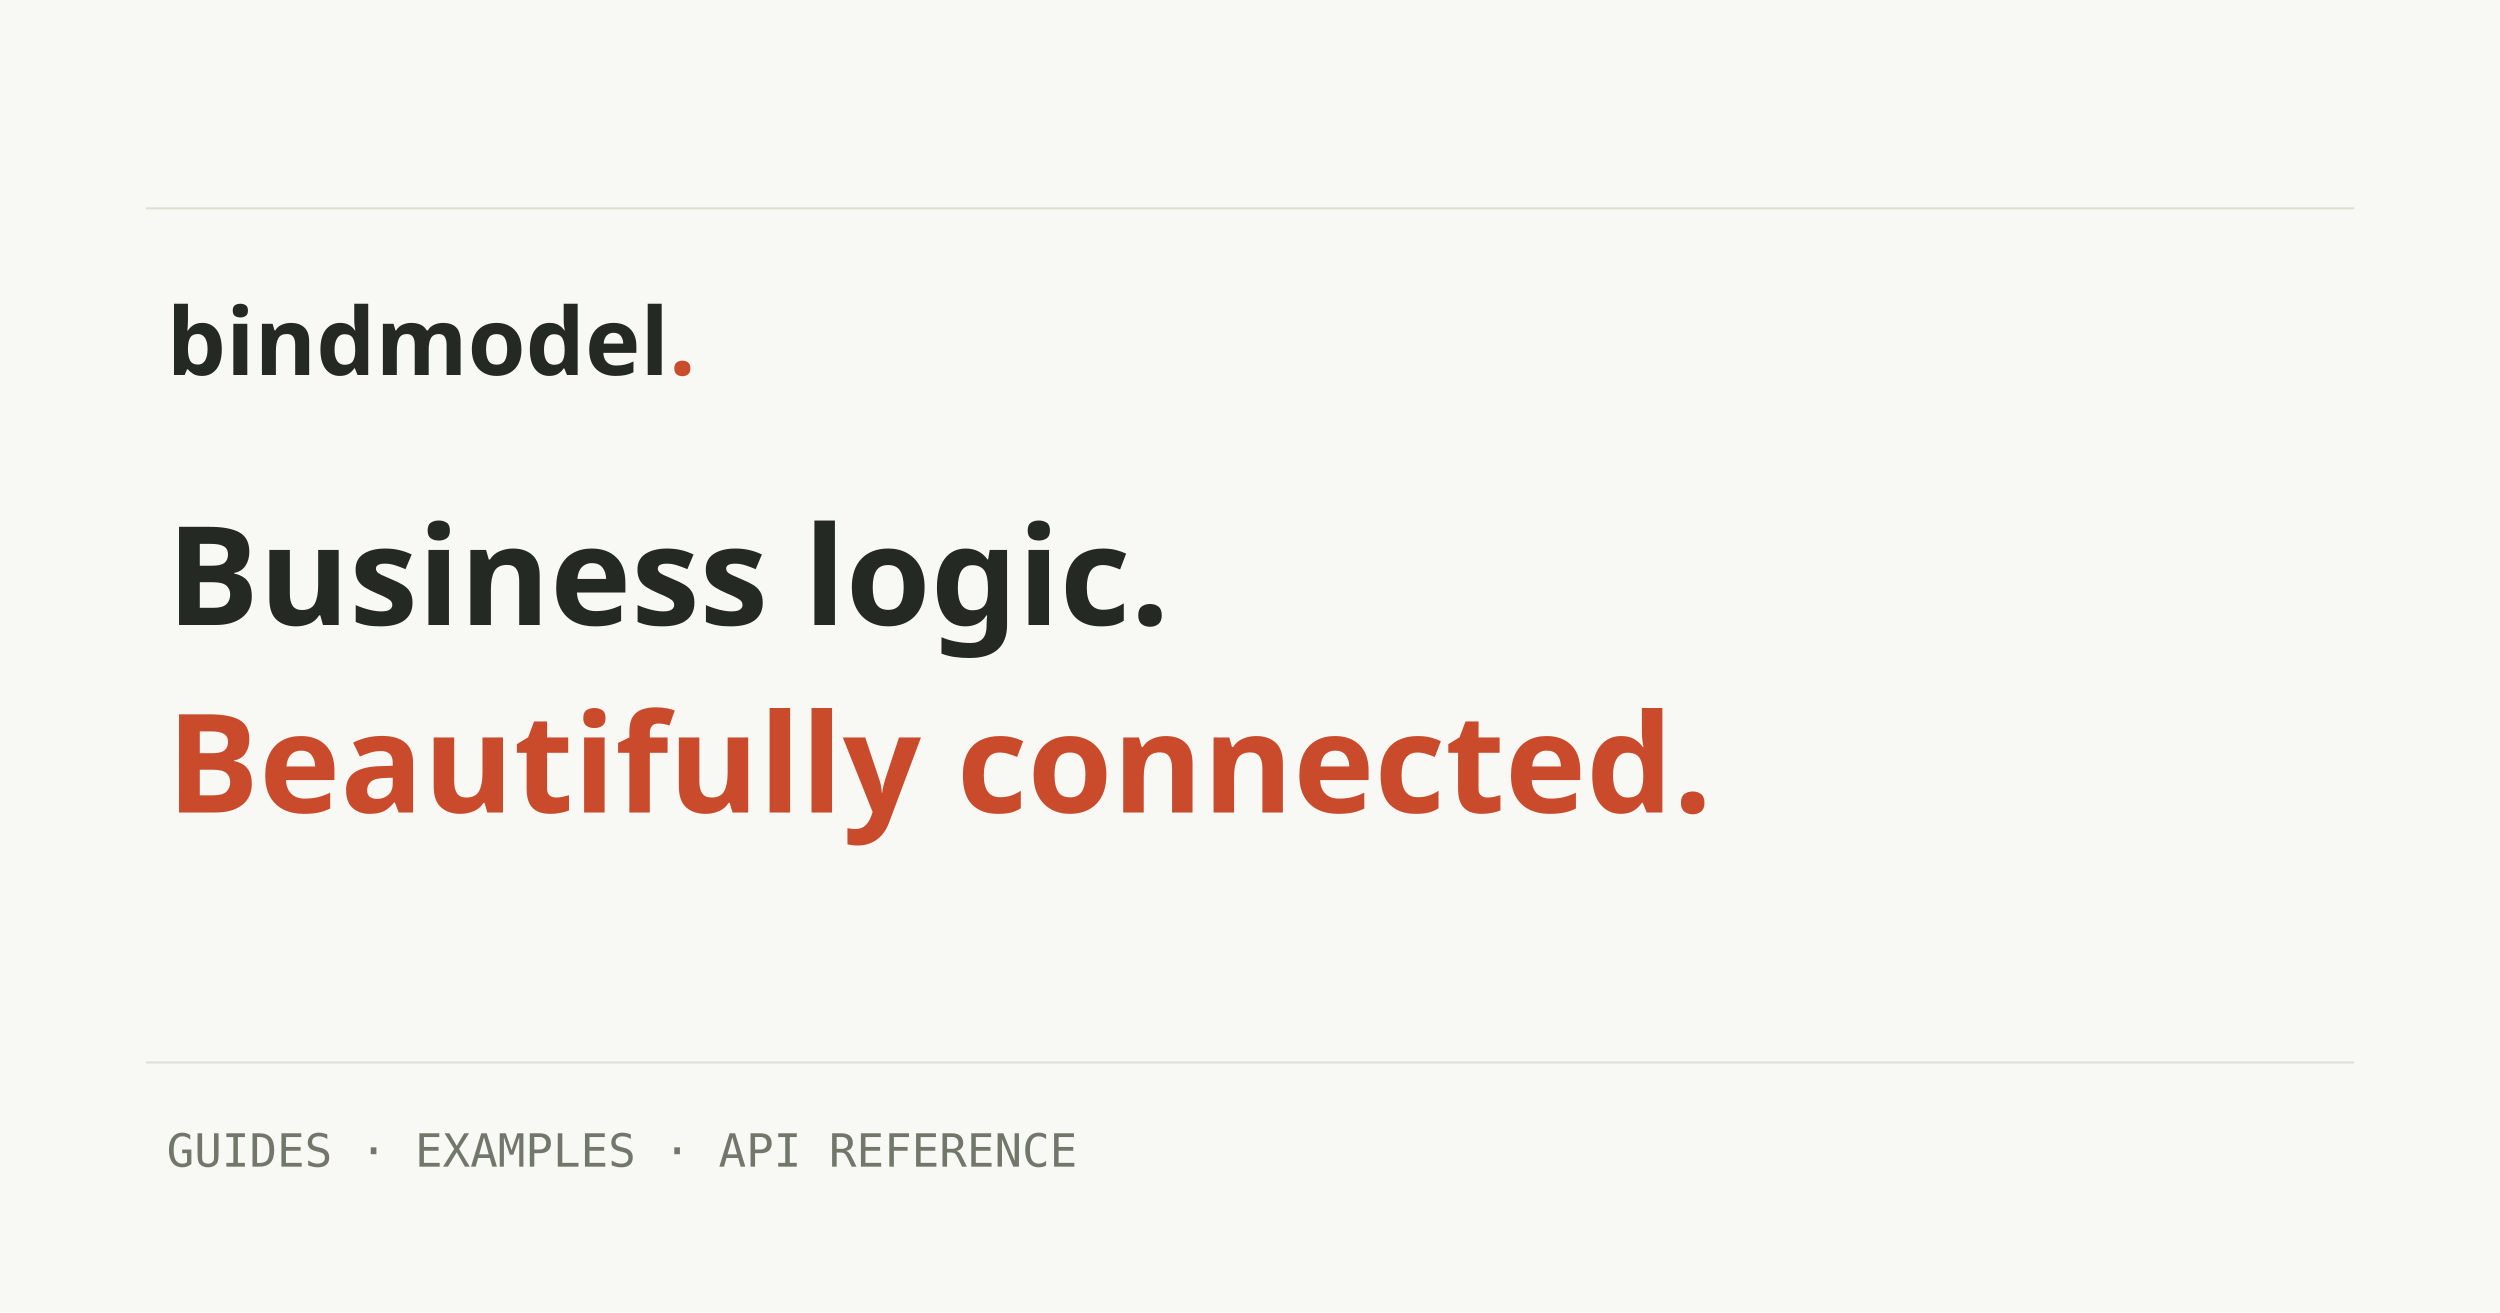
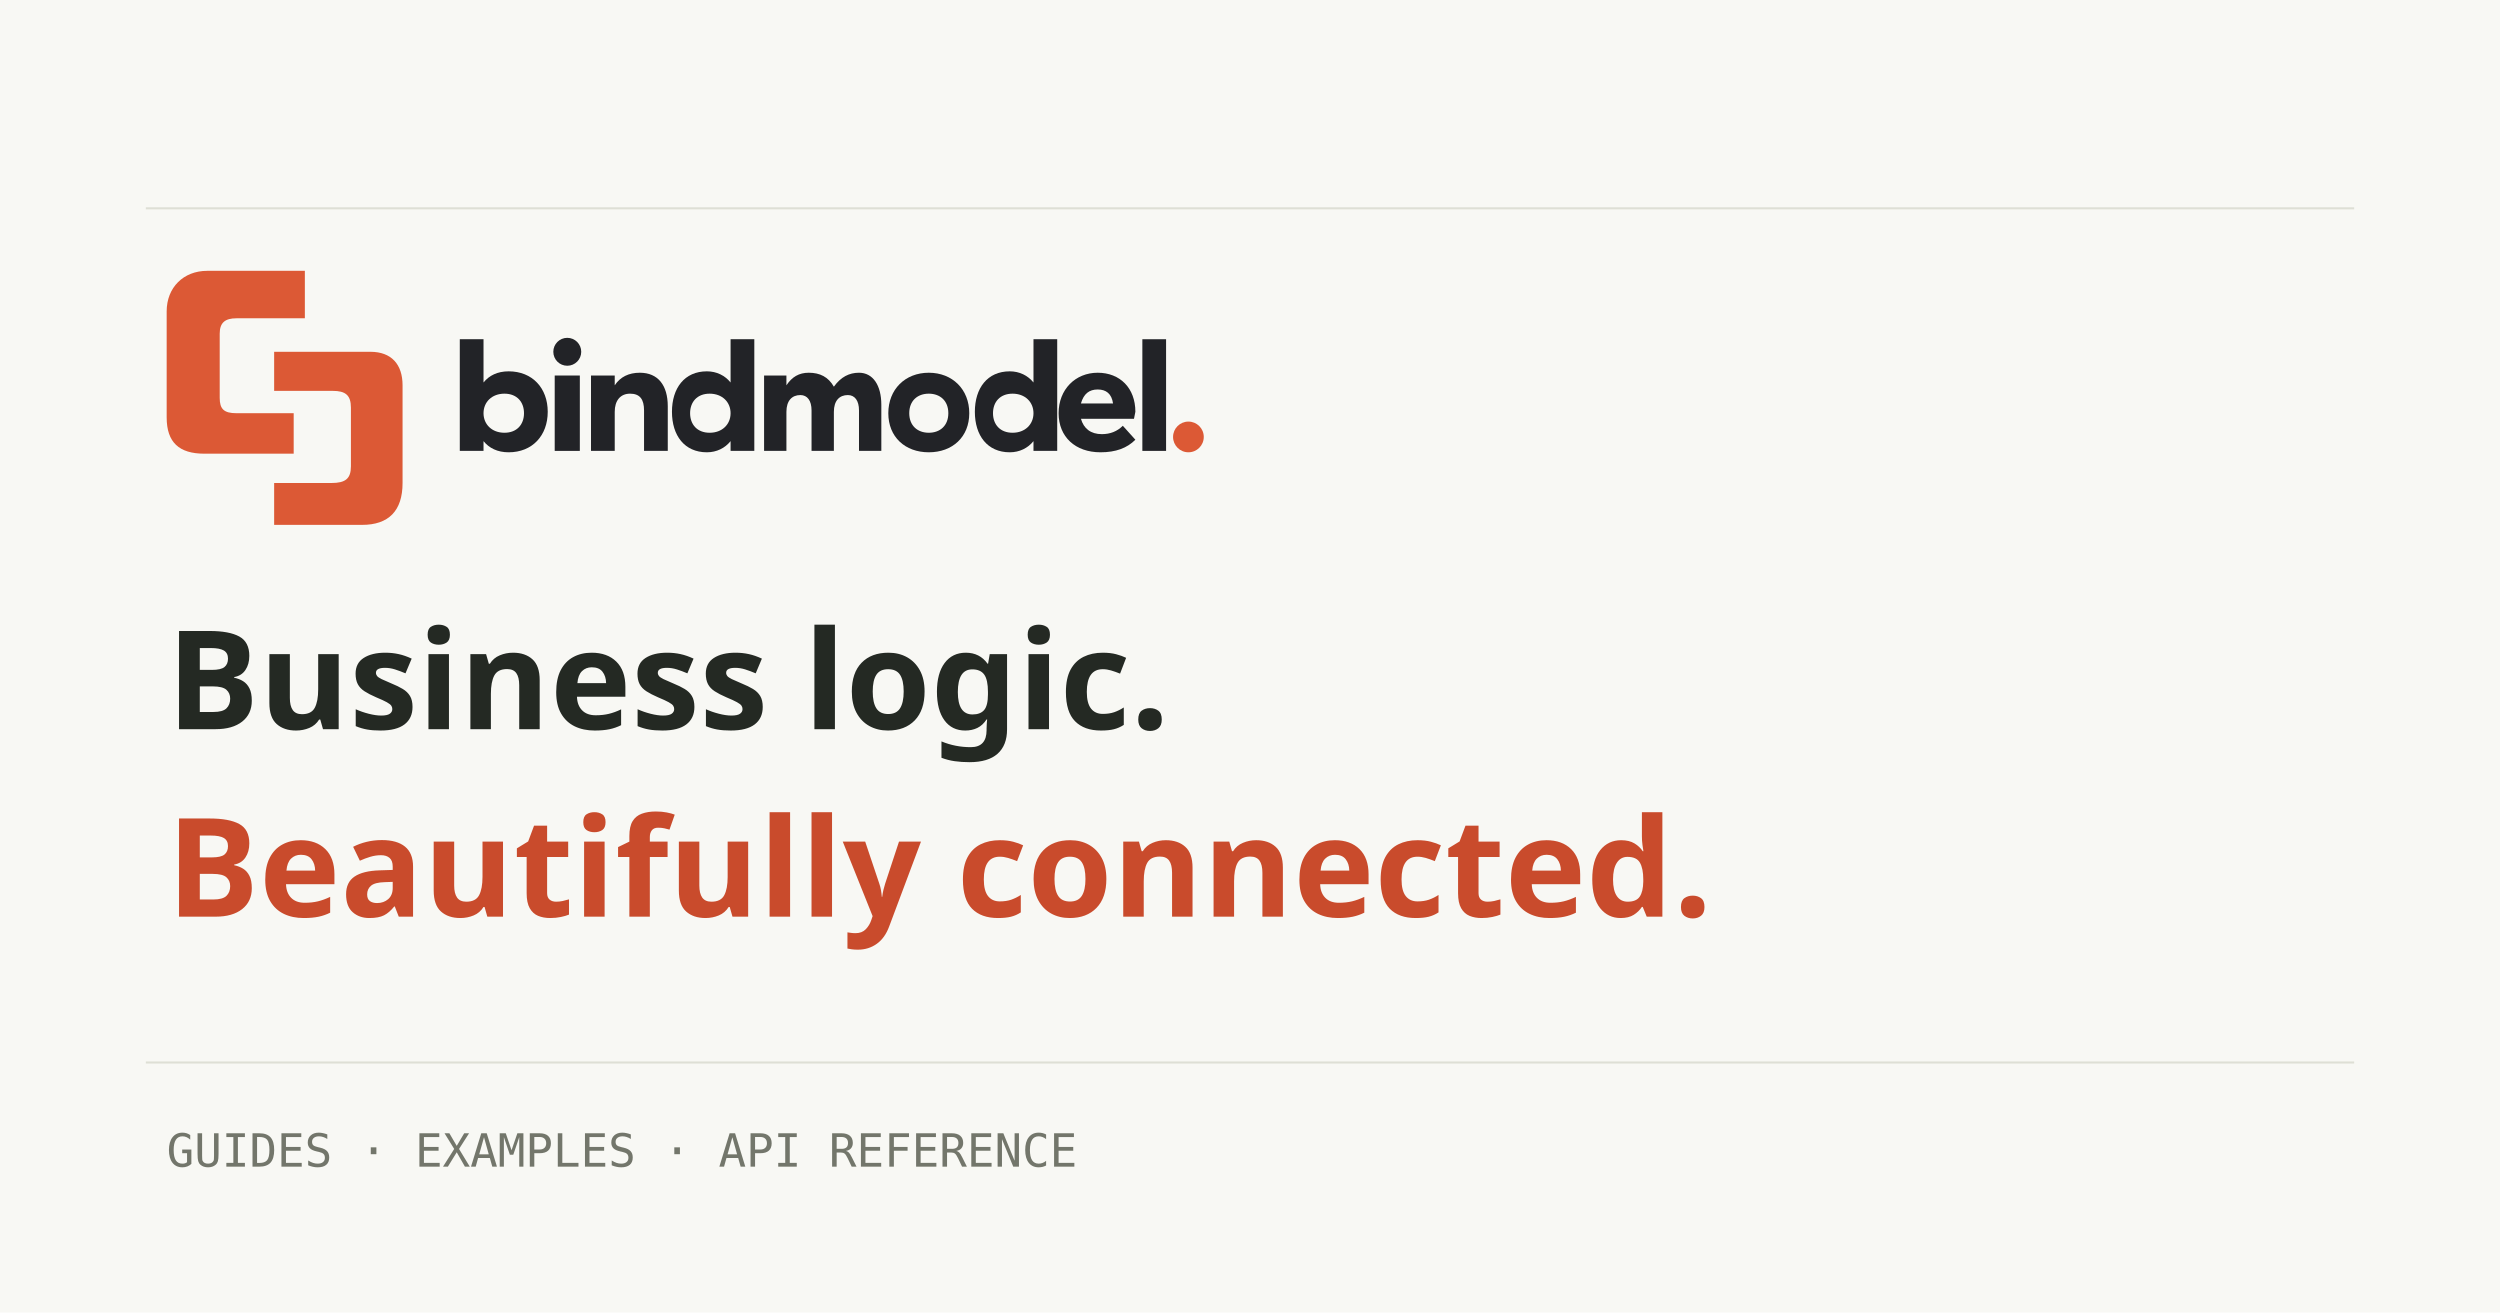
- <svg xmlns="http://www.w3.org/2000/svg" width="1200" height="630" viewBox="0 0 1200 630">
+ <svg xmlns="http://www.w3.org/2000/svg" width="1200" height="630" viewBox="0 0 1200 630" color="#222327">
  <rect width="1200" height="630" fill="#f8f8f4" />
  <path d="M70 510h1060M70 100h1060" stroke="#dedfd5" />
-   <text x="80" y="180" font-size="45" font-family="sans-serif" font-weight="700" fill="#242923">bindmodel<tspan fill="#c94b2c">.</tspan>
-   </text>
-   <text x="80" y="300" font-family="sans-serif" font-weight="700" font-size="66" fill="#242923">Business logic.</text>
-   <text x="80" y="390" font-family="sans-serif" font-weight="700" font-size="66" fill="#c94b2c">Beautifully connected.</text>
+   <g transform="translate(80 130) scale(.67)">
+     <g fill="#dc5935">
+       <path d="M99 0H29C12 0 0 12 0 29v76c0 18 9 26 27 26h64v-29H50c-9 0-12-3-12-11V45c0-8 4-11 12-11h49Z" />
+       <path d="M77 58h69c15 0 23 9 23 24v70c0 20-10 30-29 30H77v-30h41c10 0 14-3 14-12V98c0-9-4-12-13-12H77Z" />
+       <circle cx="732" cy="119" r="11" />
+     </g>
+     <g fill="currentColor" fill-rule="evenodd">
+       <path d="M210 49h17v31c4-5 10-8 18-8 17 0 28 12 28 29s-11 29-28 29c-8 0-14-3-18-8v7h-17Zm32 39c-9 0-15 6-15 14s6 14 15 14 14-6 14-14-5-14-14-14Z" />
+       <path d="M278 75h18v54h-18Z" />
+       <circle cx="287" cy="58" r="10" />
+       <path d="M304 75h17v7c4-6 10-9 18-9 13 0 20 9 20 24v32h-17v-29c0-8-3-12-10-12s-11 5-11 13v28h-17Z" />
+       <path d="M404 49h17v80h-17v-7c-4 5-10 8-17 8-16 0-25-12-25-29s9-29 25-29c7 0 13 3 17 8Zm-15 39c-9 0-14 6-14 14s5 14 14 14 15-6 15-14-6-14-15-14Z" />
+       <path d="M428 75h16v7c4-6 9-9 16-9 8 0 14 3 18 10 5-7 11-10 18-10 10 0 16 9 16 23v33h-16v-29c0-7-3-11-8-11-6 0-10 4-10 12v28h-16v-29c0-7-3-11-8-11-6 0-10 4-10 12v28h-16Z" />
+       <path d="M575 102c0 17-12 28-29 28s-29-11-29-28 12-29 29-29 29 12 29 29Zm-15 0c0-9-6-14-14-14s-14 5-14 14 6 14 14 14 14-5 14-14Z" />
+       <path d="M621 49h17v80h-17v-7c-4 5-10 8-17 8-16 0-25-12-25-29s9-29 25-29c7 0 13 3 17 8Zm-15 39c-9 0-14 6-14 14s5 14 14 14 15-6 15-14-6-14-15-14Z" />
+       <path d="M693 106h-38c2 7 7 11 15 11 6 0 11-2 15-6l9 10c-6 6-14 9-25 9-18 0-30-11-30-28s12-29 28-29 27 11 27 28Zm-38-11h23c-1-7-5-10-11-10s-10 3-12 10Z" />
+       <path d="M699 49h17v80h-17Z" />
+     </g>
+   </g>
+   <text x="80" y="350" font-family="sans-serif" font-weight="700" font-size="66" fill="#242923">Business logic.</text>
+   <text x="80" y="440" font-family="sans-serif" font-weight="700" font-size="66" fill="#c94b2c">Beautifully connected.</text>
  <text x="80" y="560" font-size="22" font-family="monospace" fill="#73766b">GUIDES · EXAMPLES · API REFERENCE</text>
</svg>
